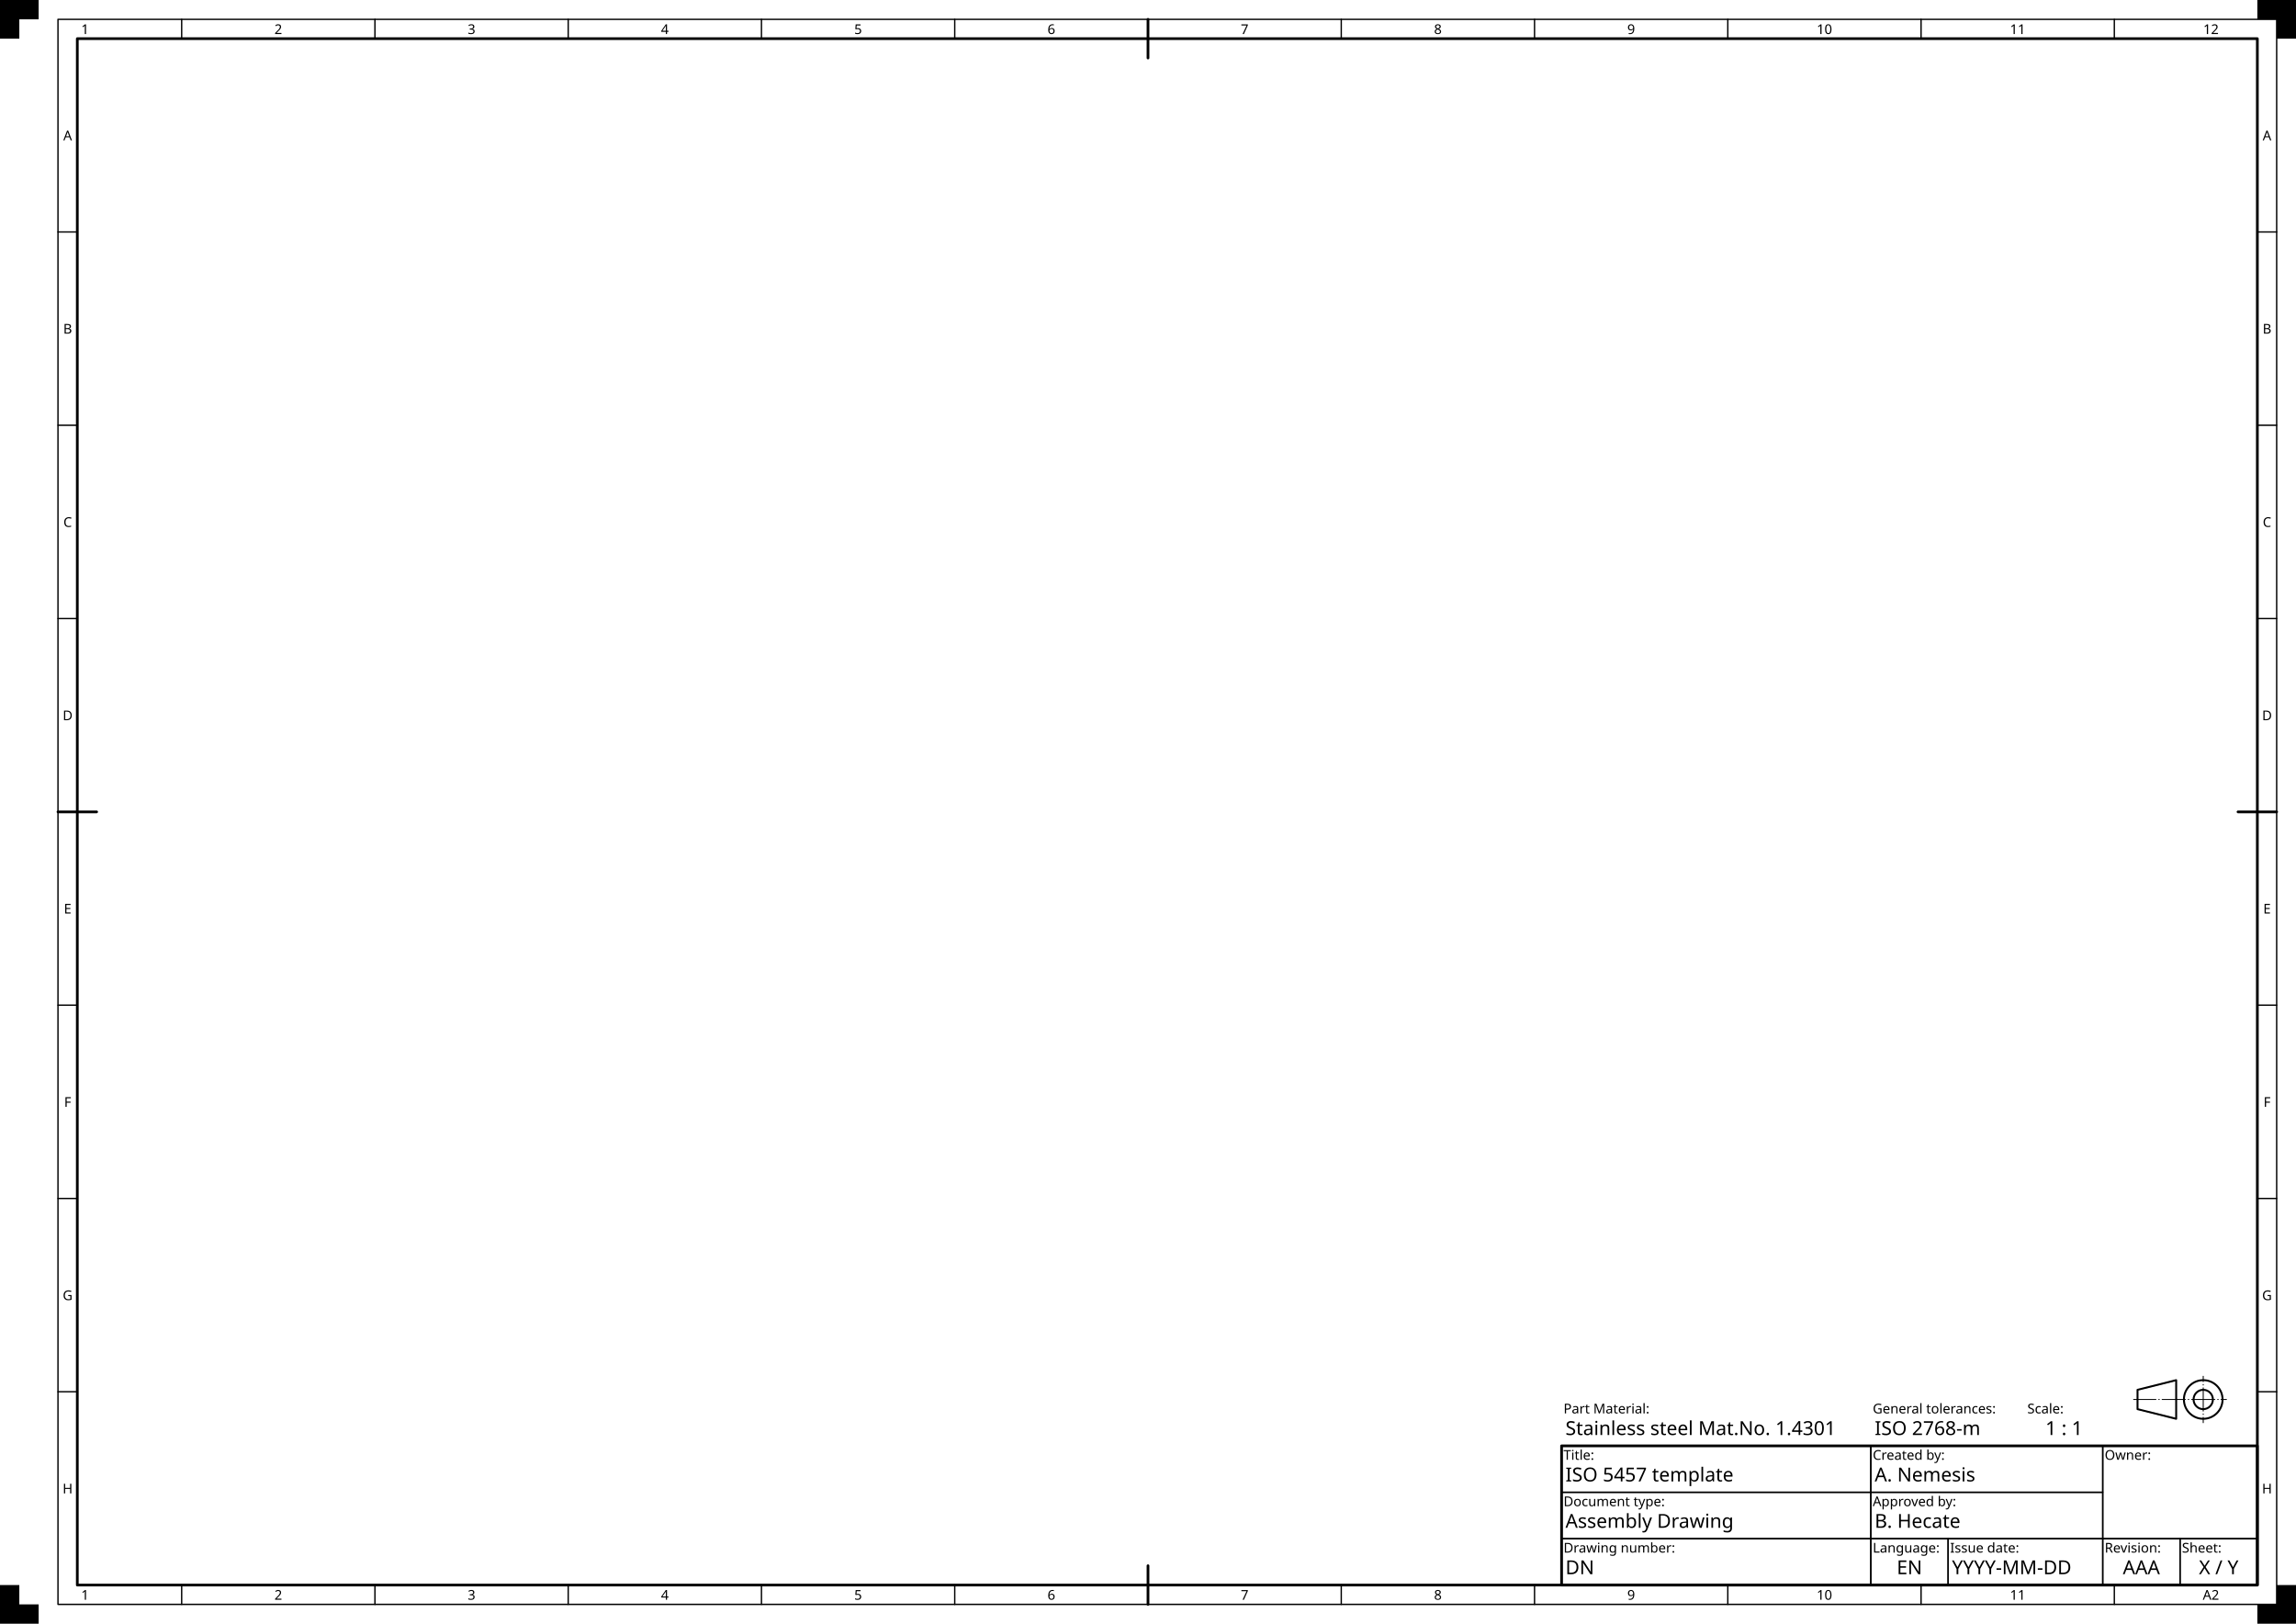
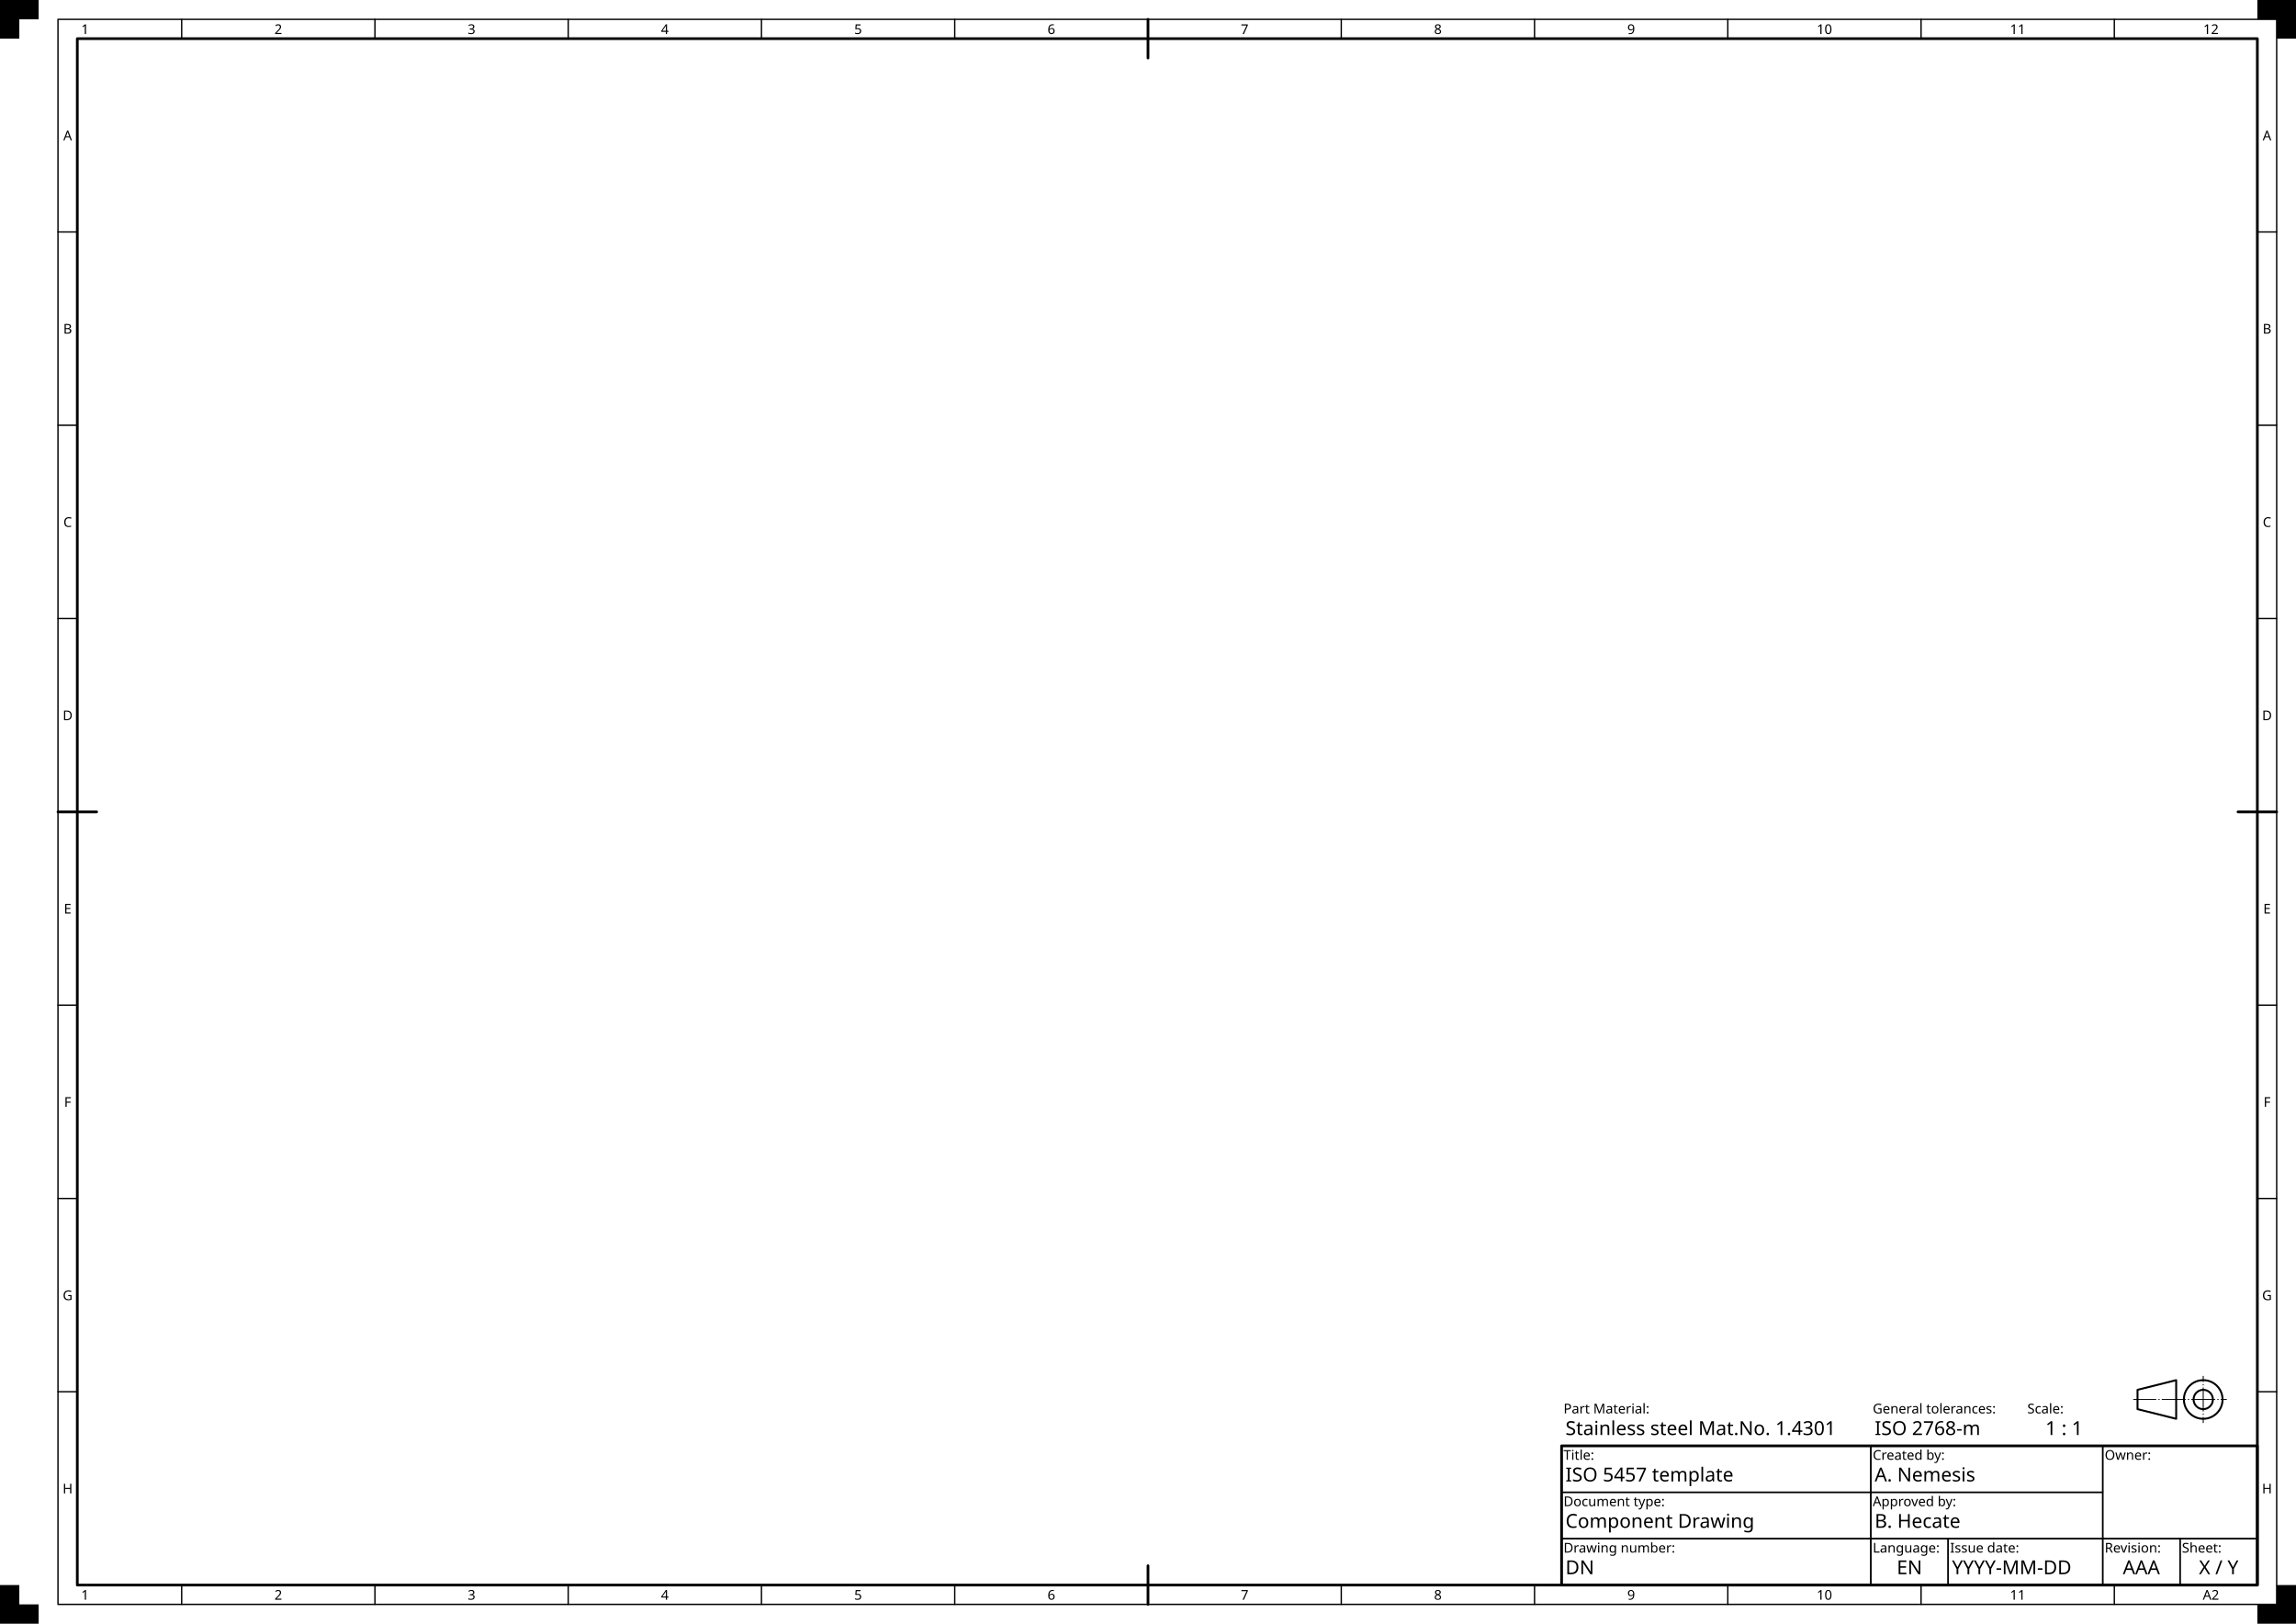
<svg xmlns="http://www.w3.org/2000/svg" xmlns:ns1="https://www.freecad.org/wiki/index.php?title=Svg_Namespace" width="594mm" height="420mm" viewBox="0 0 594 420" version="1.1" id="svg">
  <rect id="drawing_space_frame" x="20" y="10" width="564" height="400" style="fill:none;stroke:#000000;stroke-width:0.7;stroke-linecap:round;stroke-linejoin:round" />
  <g id="centring_marks" style="fill:none;stroke:#000000;stroke-width:0.7;stroke-linecap:round">
    <path id="top_centering" d="m 297,5 v 10" />
    <path id="right_centering" d="m 589,210 h -10" />
    <path id="bottom_centering" d="m 297,415 v -10" />
    <path id="left_centering" d="m 15,210 h 10" />
  </g>
  <g id="grid_reference_system">
    <g id="grid_reference_borders" style="fill:none;stroke:#000000;stroke-width:0.35;stroke-linecap:round;stroke-linejoin:round">
      <rect id="grid_reference_border" x="15" y="5" width="574" height="410" />
      <path id="upper_border_1" d="m 47,5 v 5" />
      <path id="upper_border_2" d="m 97,5 v 5" />
      <path id="upper_border_3" d="m 147,5 v 5" />
      <path id="upper_border_4" d="m 197,5 v 5" />
      <path id="upper_border_5" d="m 247,5 v 5" />
      <path id="upper_border_7" d="m 347,5 v 5" />
      <path id="upper_border_8" d="m 397,5 v 5" />
      <path id="upper_border_9" d="m 447,5 v 5" />
      <path id="upper_border_10" d="m 497,5 v 5" />
      <path id="upper_border_11" d="m 547,5 v 5" />
      <path id="right_border_1" d="m 589,60 h -5" />
      <path id="right_border_2" d="m 589,110 h -5" />
      <path id="right_border_3" d="m 589,160 h -5" />
      <path id="right_border_5" d="m 589,260 h -5" />
      <path id="right_border_6" d="m 589,310 h -5" />
      <path id="right_border_7" d="m 589,360 h -5" />
      <path id="lower_border_1" d="m 47,415 v -5" />
      <path id="lower_border_2" d="m 97,415 v -5" />
      <path id="lower_border_3" d="m 147,415 v -5" />
      <path id="lower_border_4" d="m 197,415 v -5" />
      <path id="lower_border_5" d="m 247,415 v -5" />
      <path id="lower_border_7" d="m 347,415 v -5" />
      <path id="lower_border_8" d="m 397,415 v -5" />
      <path id="lower_border_9" d="m 447,415 v -5" />
      <path id="lower_border_10" d="m 497,415 v -5" />
      <path id="lower_border_11" d="m 547,415 v -5" />
      <path id="left_border_1" d="m 15,60 h 5" />
      <path id="left_border_2" d="m 15,110 h 5" />
      <path id="left_border_3" d="m 15,160 h 5" />
      <path id="left_border_5" d="m 15,260 h 5" />
      <path id="left_border_6" d="m 15,310 h 5" />
      <path id="left_border_7" d="m 15,360 h 5" />
    </g>
    <g id="grid_reference_markers" style="font-size:3.5px;font-family:osifont;text-align:center;text-anchor:middle;fill:#000000;stroke:none">
      <text id="upper_marker_1" x="22" y="8.8">1</text>
      <text id="upper_marker_2" x="72" y="8.8">2</text>
      <text id="upper_marker_3" x="122" y="8.8">3</text>
      <text id="upper_marker_4" x="172" y="8.8">4</text>
      <text id="upper_marker_5" x="222" y="8.8">5</text>
      <text id="upper_marker_6" x="272" y="8.8">6</text>
      <text id="upper_marker_7" x="322" y="8.8">7</text>
      <text id="upper_marker_8" x="372" y="8.8">8</text>
      <text id="upper_marker_9" x="422" y="8.8">9</text>
      <text id="upper_marker_10" x="472" y="8.8">10</text>
      <text id="upper_marker_11" x="522" y="8.8">11</text>
      <text id="upper_marker_12" x="572" y="8.8">12</text>
      <text id="right_marker_1" x="586.5" y="36.3">A</text>
      <text id="right_marker_2" x="586.5" y="86.3">B</text>
      <text id="right_marker_3" x="586.5" y="136.3">C</text>
      <text id="right_marker_4" x="586.5" y="186.3">D</text>
      <text id="right_marker_5" x="586.5" y="236.3">E</text>
      <text id="right_marker_6" x="586.5" y="286.3">F</text>
      <text id="right_marker_7" x="586.5" y="336.3">G</text>
      <text id="right_marker_8" x="586.5" y="386.3">H</text>
      <text id="lower_marker_1" x="22" y="413.8">1</text>
      <text id="lower_marker_2" x="72" y="413.8">2</text>
      <text id="lower_marker_3" x="122" y="413.8">3</text>
      <text id="lower_marker_4" x="172" y="413.8">4</text>
      <text id="lower_marker_5" x="222" y="413.8">5</text>
      <text id="lower_marker_6" x="272" y="413.8">6</text>
      <text id="lower_marker_7" x="322" y="413.8">7</text>
      <text id="lower_marker_8" x="372" y="413.8">8</text>
      <text id="lower_marker_9" x="422" y="413.8">9</text>
      <text id="lower_marker_10" x="472" y="413.8">10</text>
      <text id="lower_marker_11" x="522" y="413.8">11</text>
      <text id="lower_marker_12" x="572" y="413.8">A2</text>
      <text id="left_marker_1" x="17.5" y="36.3">A</text>
      <text id="left_marker_2" x="17.5" y="86.3">B</text>
      <text id="left_marker_3" x="17.5" y="136.3">C</text>
      <text id="left_marker_4" x="17.5" y="186.3">D</text>
      <text id="left_marker_5" x="17.5" y="236.3">E</text>
      <text id="left_marker_6" x="17.5" y="286.3">F</text>
      <text id="left_marker_7" x="17.5" y="336.3">G</text>
      <text id="left_marker_8" x="17.5" y="386.3">H</text>
    </g>
  </g>
  <g id="trimming_marks" style="fill:#000000;stroke:none">
    <path id="top_left_trimming" d="m 0,0 h 10 v 5 h -5 v 5 h -5 z" />
    <path id="top_right_trimming" d="m 594,0 h -10 v 5 h 5 v 5 h 5 z" />
    <path id="bottom_right_trimming" d="m 594,420 h -10 v -5 h 5 v -5 h 5 z" />
    <path id="bottom_left_trimming" d="m 0,420 h 10 v -5 h -5 v -5 h -5 z" />
  </g>
  <g id="title_block_borders" style="fill:none;stroke:#000000;stroke-width:0.35;stroke-linecap:round;stroke-linejoin:round">
    <rect id="title_block_frame" x="404" y="374" width="180" height="36" style="stroke-width:0.7" />
    <rect id="legal_owner_border" x="544" y="374" width="40" height="24" />
    <rect id="identification_number_border" x="404" y="398" width="80" height="12" />
    <rect id="revision_index_border" x="544" y="398" width="20" height="12" />
    <rect id="date_of_issue_border" x="504" y="398" width="40" height="12" />
    <rect id="sheet_number_border" x="564" y="398" width="20" height="12" />
    <rect id="language_code_border" x="484" y="398" width="20" height="12" />
    <rect id="title_border" x="404" y="374" width="80" height="12" />
    <rect id="approval_person_border" x="484" y="386" width="60" height="12" />
    <rect id="creator_border" x="484" y="374" width="60" height="12" />
    <rect id="document_type_border" x="404" y="386" width="80" height="12" />
  </g>
  <g id="title_block_labels" style="font-size:3.5px;font-family:osifont;text-anchor:start;fill:#000000;stroke:none">
    <text id="legal_owner label" x="544.5" y="377.6">Owner:</text>
    <text id="identification_number_label" x="404.5" y="401.6">Drawing number:</text>
    <text id="revision_index_label" x="544.5" y="401.6">Revision:</text>
    <text id="date_of_issue_label" x="504.5" y="401.6">Issue date:</text>
    <text id="sheet_number_label" x="564.5" y="401.6">Sheet:</text>
    <text id="language_code_label" x="484.5" y="401.6">Language:</text>
    <text id="title_label" x="404.5" y="377.6">Title:</text>
    <text id="approval_person_label" x="484.5" y="389.6">Approved by:</text>
    <text id="creator_label" x="484.5" y="377.6">Created by:</text>
    <text id="document_type_label" x="404.5" y="389.6">Document type:</text>
    <text id="sheet_scale_label" x="524.5" y="365.6">Scale:</text>
    <text id="general_tolerances_label" x="484.5" y="365.6">General tolerances:</text>
    <text id="part_material_label" x="404.5" y="365.6">Part Material:</text>
  </g>
  <g id="title_block_data_fields" style="font-size:5px;font-family:osifont;text-anchor:start;fill:#000000;stroke:none">
    <text id="legal_owner_1_data_field" x="564" y="383.1" ns1:editable="legal_owner_1" ns1:autofill="organization" style="font-size:3.5px;text-align:center;text-anchor:middle">
      <tspan />
    </text>
    <text id="legal_owner_2_data_field" x="564" y="387.1" ns1:editable="legal_owner_2" style="font-size:3.5px;text-align:center;text-anchor:middle">
      <tspan />
    </text>
    <text id="legal_owner_3_data_field" x="564" y="391.1" ns1:editable="legal_owner_3" style="font-size:3.5px;text-align:center;text-anchor:middle">
      <tspan />
    </text>
    <text id="legal_owner_4_data_field" x="564" y="395.1" ns1:editable="legal_owner_4" style="font-size:3.5px;text-align:center;text-anchor:middle">
      <tspan />
    </text>
    <text id="identification_number_data_field" x="405" y="407.2" ns1:editable="identification_number">
      <tspan>DN</tspan>
    </text>
    <text id="revision_index_data_field" x="554" y="407.2" ns1:editable="revision_index" style="text-align:center;text-anchor:middle">
      <tspan>AAA</tspan>
    </text>
    <text id="date_of_issue_data_field" x="505" y="407.2" ns1:editable="date_of_issue" ns1:autofill="date">
      <tspan>YYYY-MM-DD</tspan>
    </text>
    <text id="sheet_number_data_field" x="574" y="407.2" ns1:editable="sheet_number" ns1:autofill="sheet" style="text-align:center;text-anchor:middle">
      <tspan>X / Y</tspan>
    </text>
    <text id="language_code_data_field" x="494" y="407.2" ns1:editable="language_code" style="text-align:center;text-anchor:middle">
      <tspan>EN</tspan>
    </text>
    <text id="title_data_field" x="405" y="383.2" ns1:editable="title" ns1:autofill="title">
      <tspan>ISO 5457 template</tspan>
    </text>
    <text id="approval_person_data_field" x="485" y="395.2" ns1:editable="approval_person">
      <tspan>B. Hecate</tspan>
    </text>
    <text id="creator_data_field" x="485" y="383.2" ns1:editable="creator" ns1:autofill="author">
      <tspan>A. Nemesis</tspan>
    </text>
    <text id="document_type_data_field" x="405" y="395.2" ns1:editable="document_type">
-       <tspan>Assembly Drawing</tspan>
+       <tspan>Component Drawing</tspan>
    </text>
    <text id="sheet_scale_data_field" x="534" y="371.2" ns1:editable="sheet_scale" ns1:autofill="scale" style="text-align:center;text-anchor:middle">
      <tspan>1 : 1</tspan>
    </text>
    <text id="general_tolerances_data_field" x="485" y="371.2" ns1:editable="general_tolerances">
      <tspan>ISO 2768-m</tspan>
    </text>
    <text id="part_material_data_field" x="405" y="371.2" ns1:editable="part_material">
      <tspan>Stainless steel Mat.No. 1.4301</tspan>
    </text>
  </g>
  <g id="extras_outlines" style="fill:none;stroke:#000000;stroke-width:0.5;stroke-linecap:round;stroke-linejoin:round">
    <path id="first_angle_trapezoid" d="m 563,357 -10,2.5 v 5 l 10,2.5 z" />
    <circle id="first_angle_inner circle" cx="570" cy="362" r="2.5" />
    <circle id="first_angle_outer circle" cx="570" cy="362" r="5" />
  </g>
  <g id="extras_centre_lines" style="fill:none;stroke:#000000;stroke-width:0.25;stroke-linecap:round;stroke-linejoin:round;stroke-dasharray:6, 0.75, 0.125, 0.75">
    <path id="first_angle_horizontal" d="m 552,362 h 24" style="stroke-dashoffset:0.25" />
    <path id="first_angle_vertical" d="m 570,368 v -12" style="stroke-dashoffset:4.625" />
  </g>
</svg>
